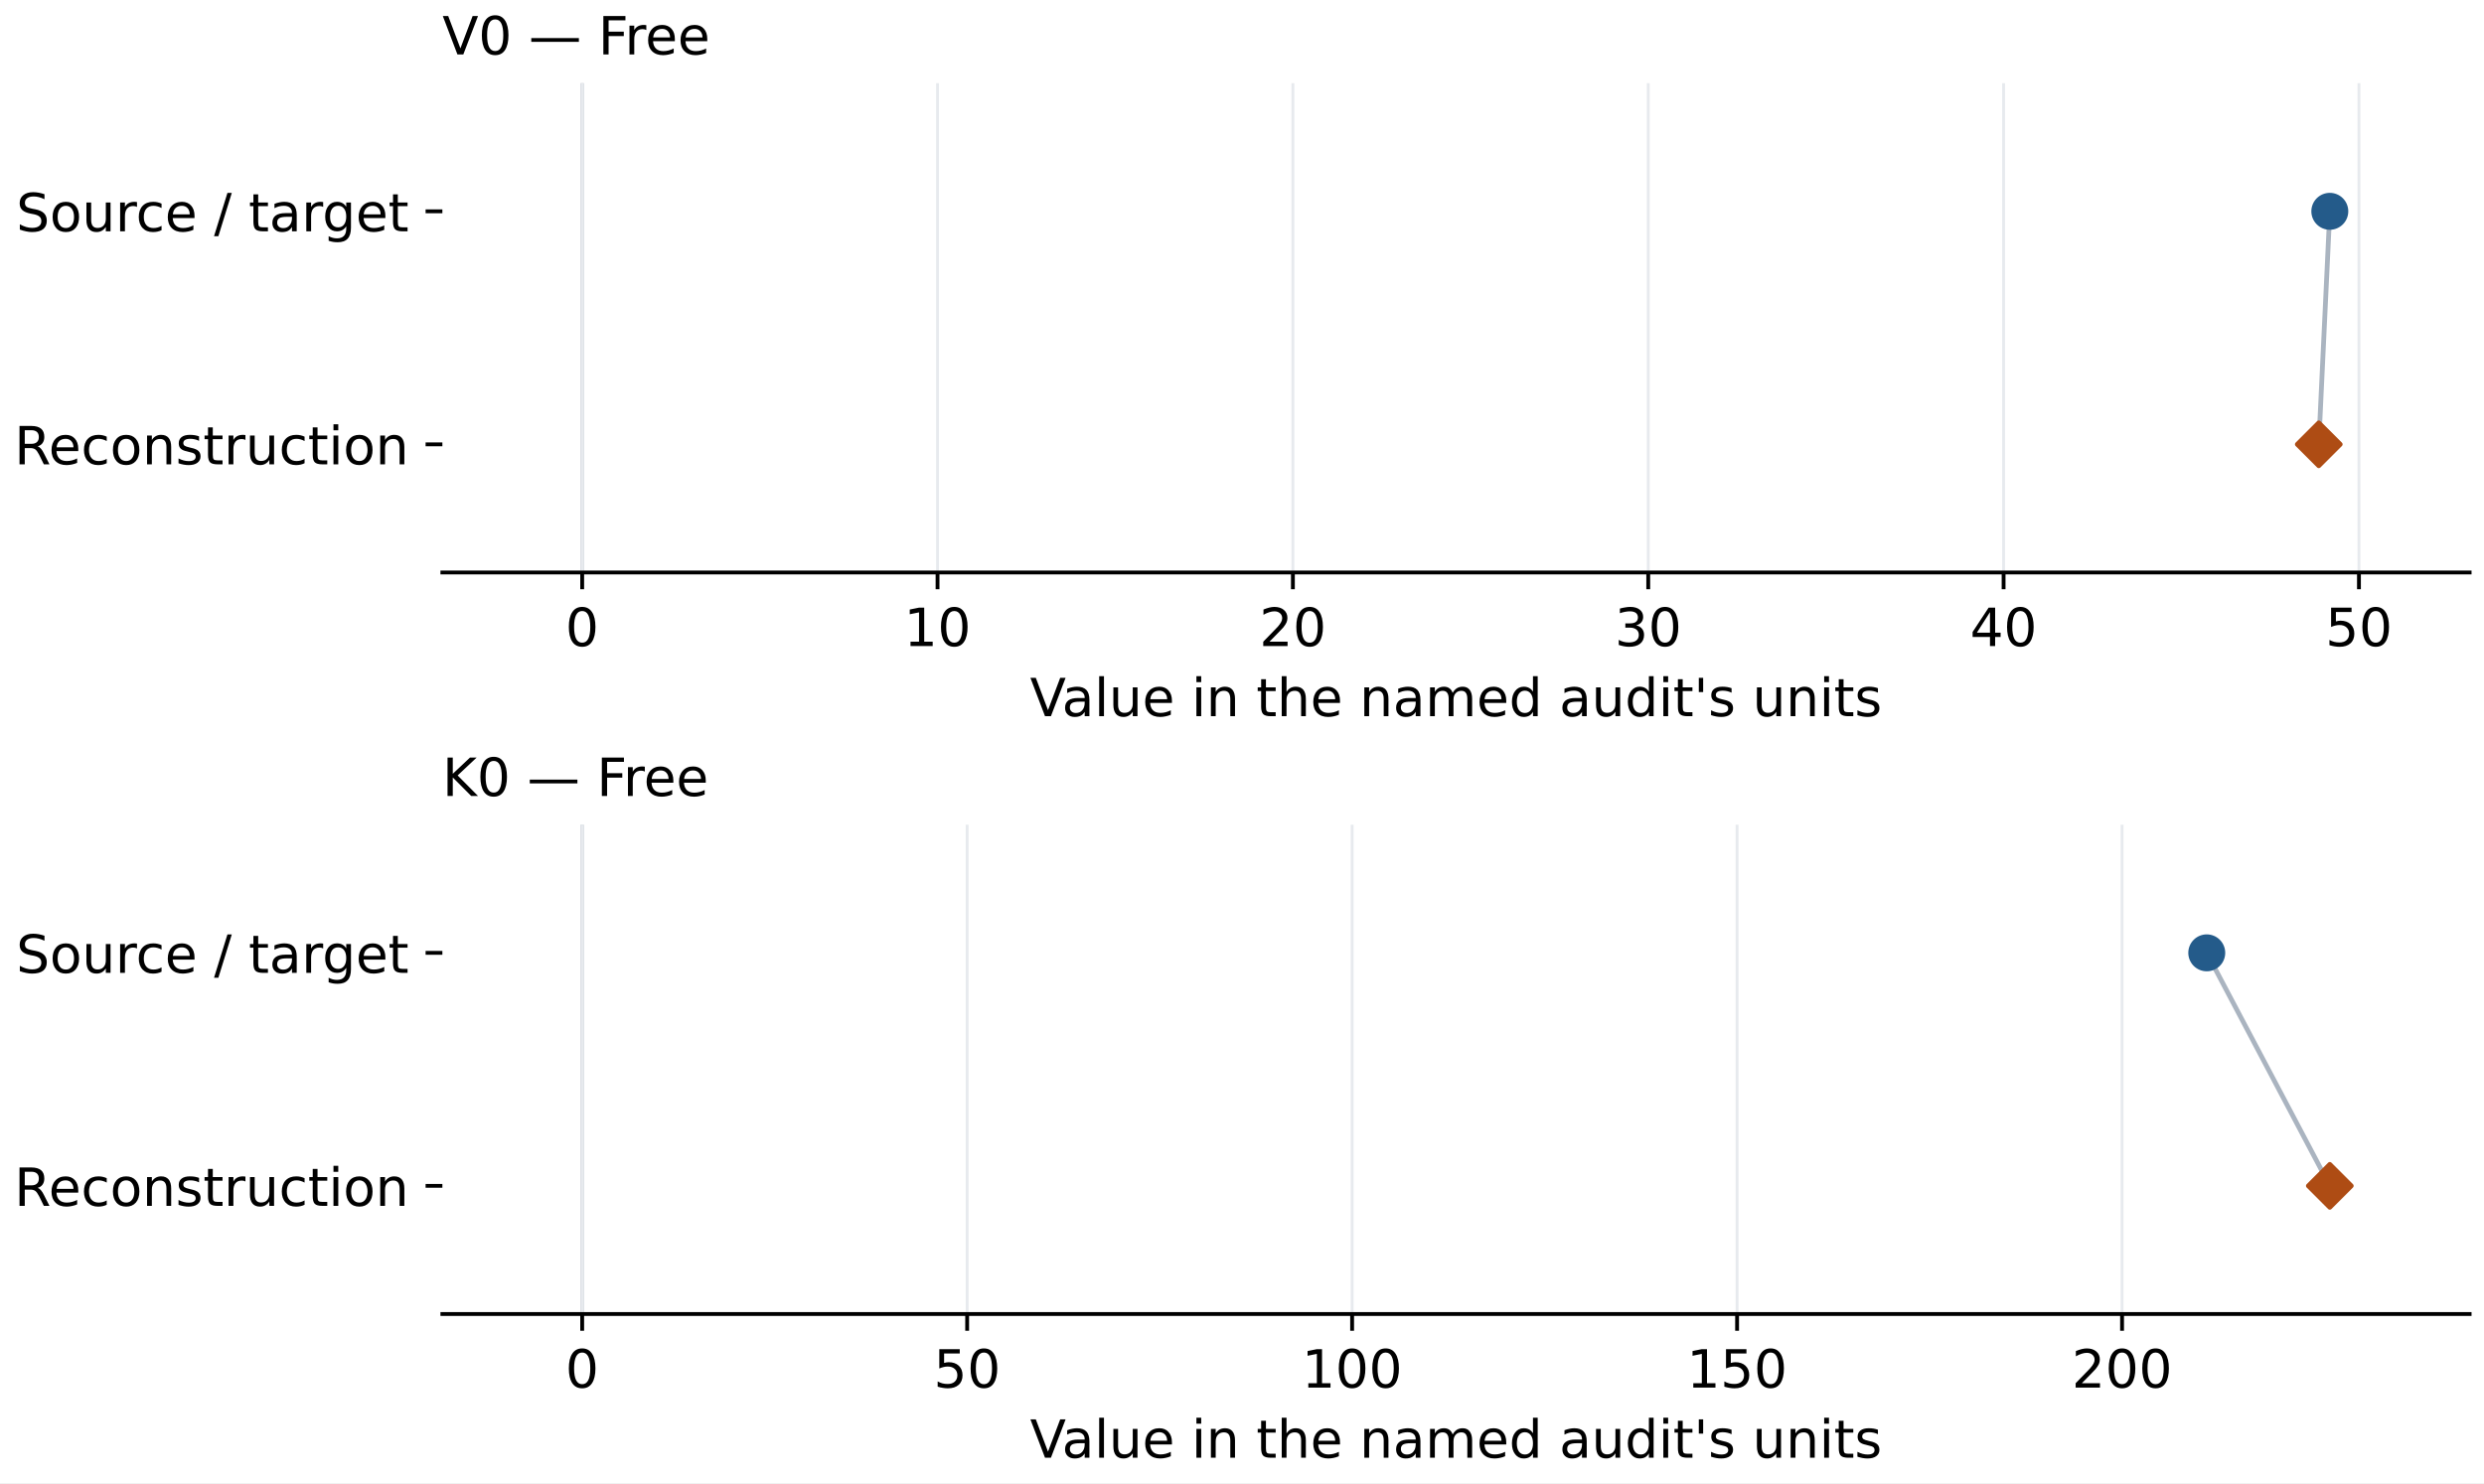
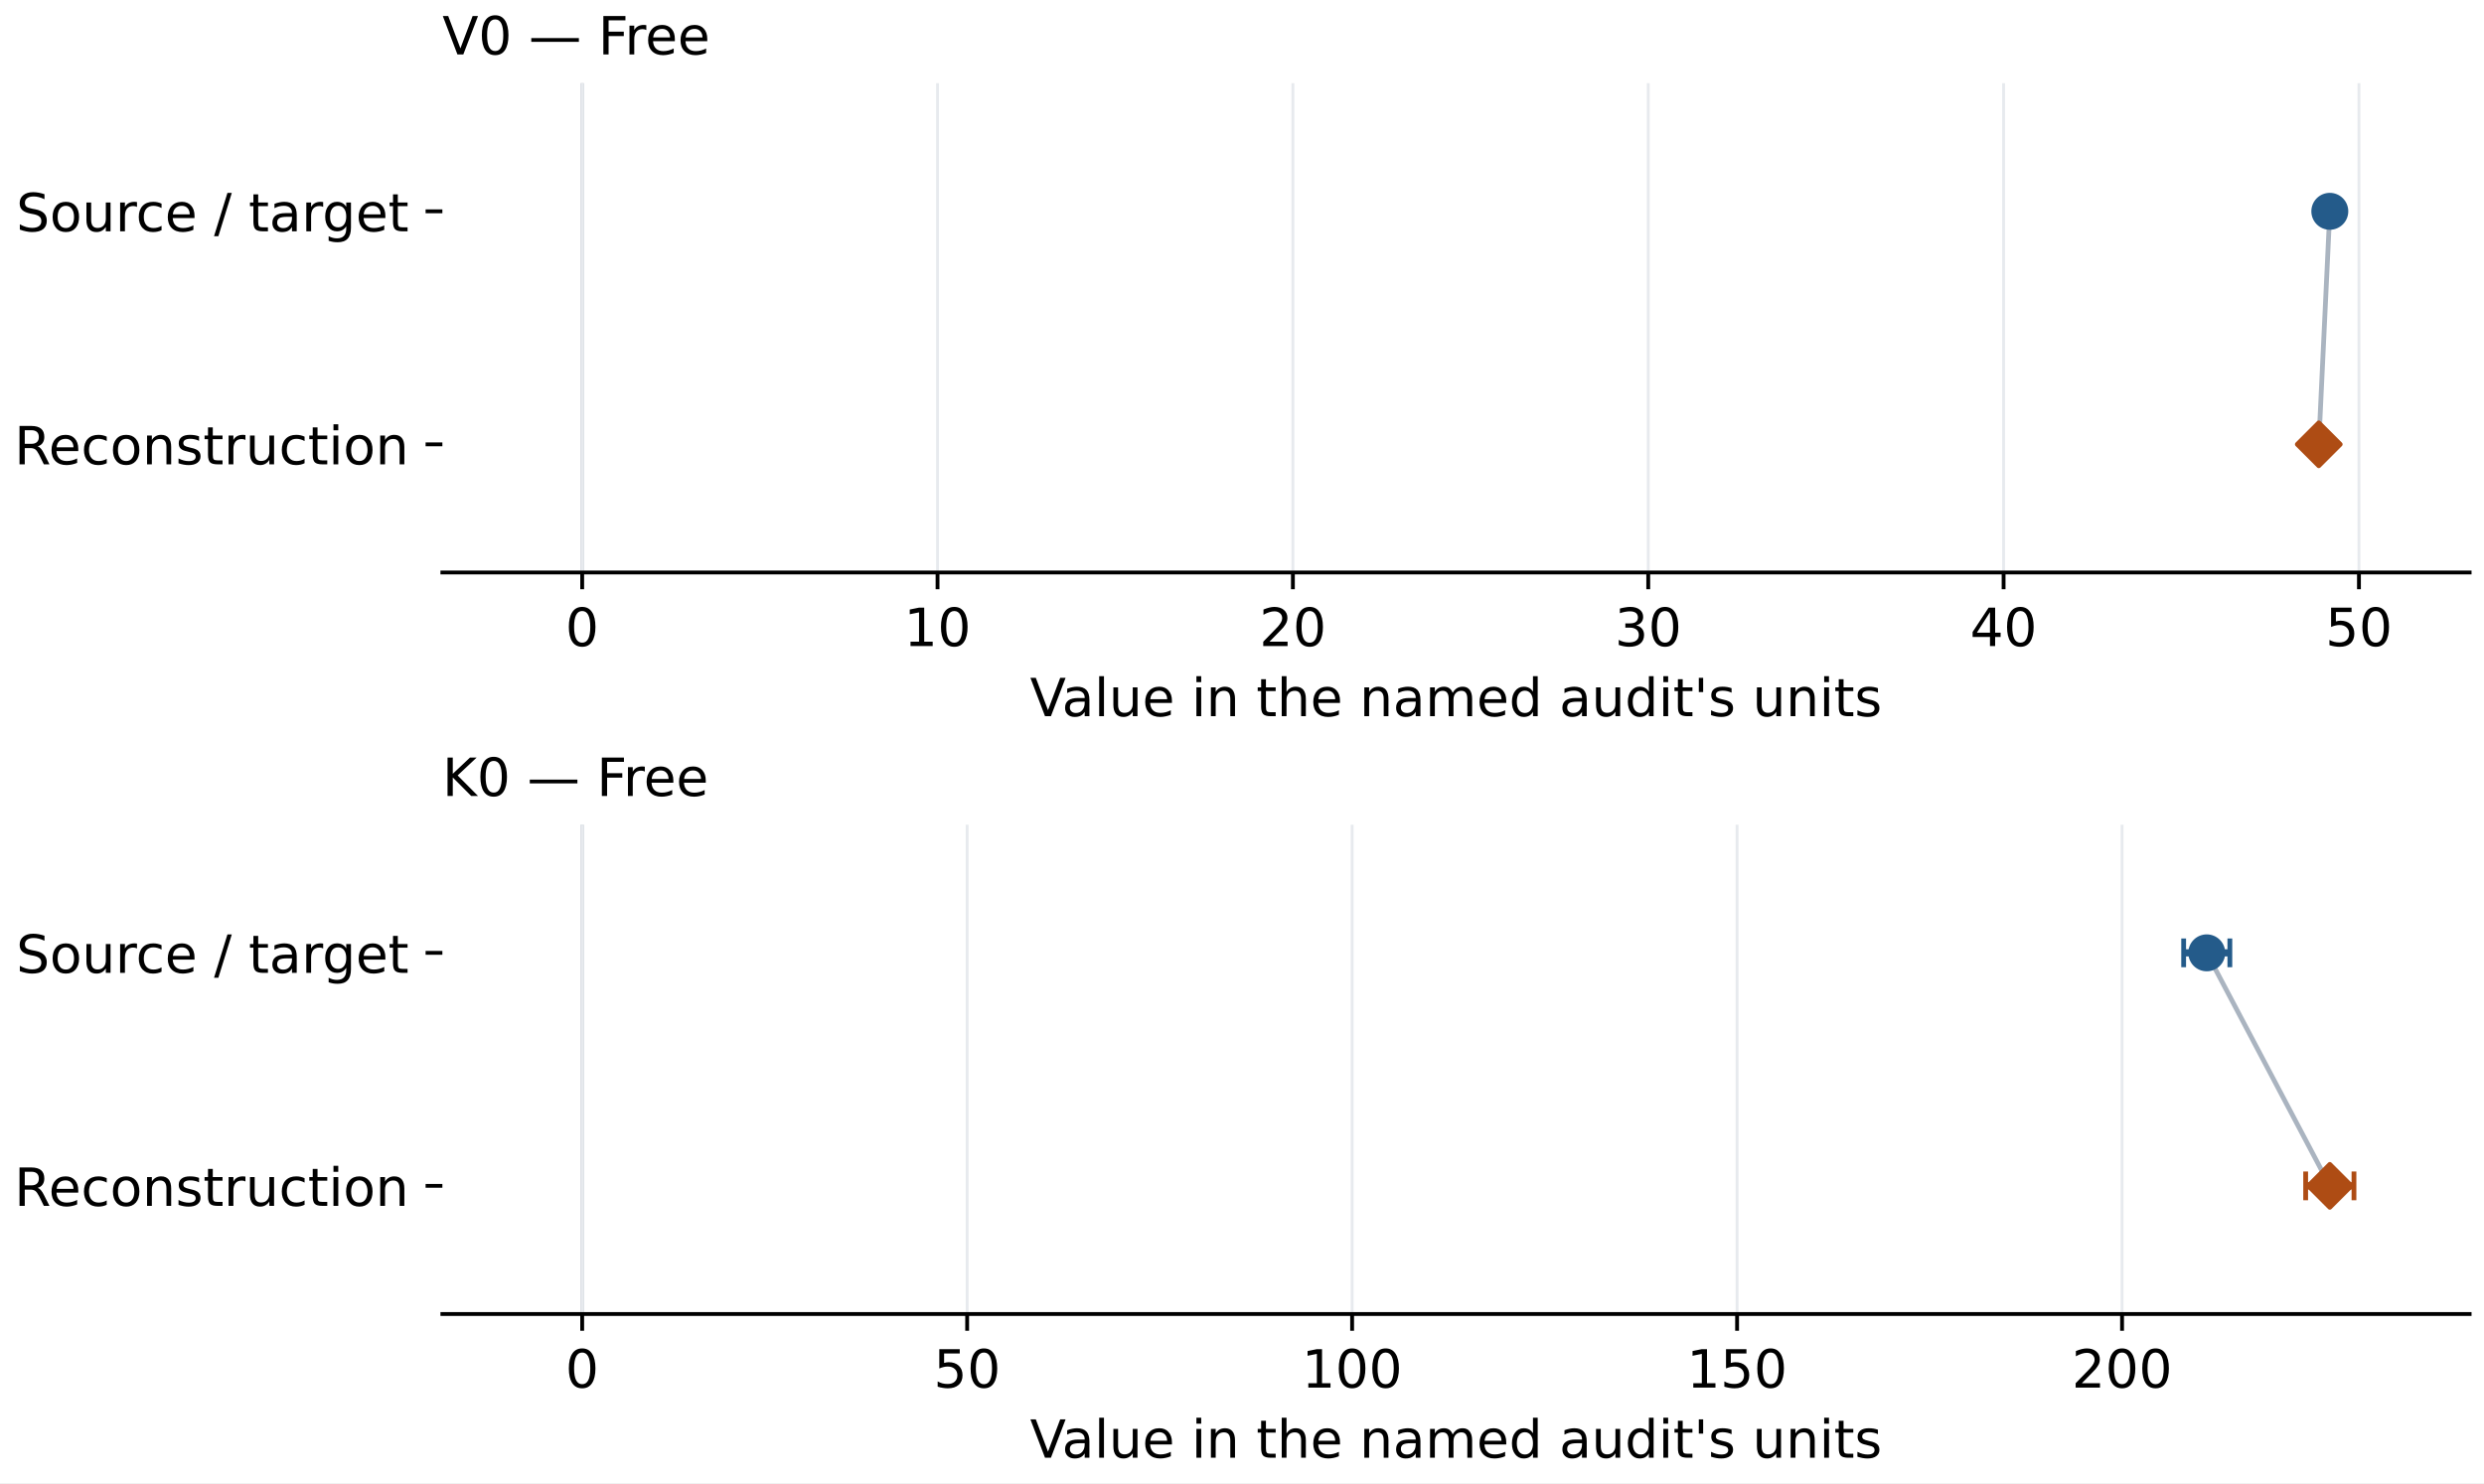
<svg xmlns="http://www.w3.org/2000/svg" xmlns:xlink="http://www.w3.org/1999/xlink" width="518.4pt" height="309.6pt" viewBox="0 0 518.4 309.6" version="1.1">
  <defs>
    <style type="text/css">*{stroke-linejoin: round; stroke-linecap: butt}</style>
  </defs>
  <g id="figure_1">
    <g id="patch_1">
      <path d="M 0 309.6 L 518.4 309.6 L 518.4 0 L 0 0 z " style="fill: #ffffff" />
    </g>
    <g id="axes_1">
      <g id="patch_2">
        <path d="M 92.321 119.508 L 515.4 119.508 L 515.4 17.359 L 92.321 17.359 z " style="fill: #ffffff" />
      </g>
      <g id="line2d_1">
        <path d="M 121.499 119.508 L 121.499 17.359 " clip-path="url(#p881a610187)" style="fill: none; stroke: #c3cad2; stroke-width: 0.7; stroke-linecap: square" />
      </g>
      <g id="line2d_2">
        <path d="M 486.222 44.112 L 483.918 92.754 " clip-path="url(#p881a610187)" style="fill: none; stroke: #aab4c0; stroke-linecap: square" />
      </g>
      <g id="matplotlib.axis_1">
        <g id="xtick_1">
          <g id="line2d_3">
            <path d="M 121.499 119.508 L 121.499 17.359 " clip-path="url(#p881a610187)" style="fill: none; stroke: #e7eaee; stroke-width: 0.6; stroke-linecap: square" />
          </g>
          <g id="line2d_4">
            <defs>
              <path id="mb45e14ee2d" d="M 0 0 L 0 3.5 " style="stroke: #000000; stroke-width: 0.8" />
            </defs>
            <g>
              <use xlink:href="#mb45e14ee2d" x="121.499" y="119.508" style="stroke: #000000; stroke-width: 0.8" />
            </g>
          </g>
          <g id="text_1">
            <text style="font: 11px 'DejaVu Sans', Arial, sans-serif; text-anchor: middle" x="121.499" y="134.866" transform="rotate(-0 121.4993 134.8662)">0</text>
          </g>
        </g>
        <g id="xtick_2">
          <g id="line2d_5">
            <path d="M 195.66 119.508 L 195.66 17.359 " clip-path="url(#p881a610187)" style="fill: none; stroke: #e7eaee; stroke-width: 0.6; stroke-linecap: square" />
          </g>
          <g id="line2d_6">
            <g>
              <use xlink:href="#mb45e14ee2d" x="195.66" y="119.508" style="stroke: #000000; stroke-width: 0.8" />
            </g>
          </g>
          <g id="text_2">
            <text style="font: 11px 'DejaVu Sans', Arial, sans-serif; text-anchor: middle" x="195.66" y="134.866" transform="rotate(-0 195.6601 134.8662)">10</text>
          </g>
        </g>
        <g id="xtick_3">
          <g id="line2d_7">
            <path d="M 269.821 119.508 L 269.821 17.359 " clip-path="url(#p881a610187)" style="fill: none; stroke: #e7eaee; stroke-width: 0.6; stroke-linecap: square" />
          </g>
          <g id="line2d_8">
            <g>
              <use xlink:href="#mb45e14ee2d" x="269.821" y="119.508" style="stroke: #000000; stroke-width: 0.8" />
            </g>
          </g>
          <g id="text_3">
            <text style="font: 11px 'DejaVu Sans', Arial, sans-serif; text-anchor: middle" x="269.821" y="134.866" transform="rotate(-0 269.8208 134.8662)">20</text>
          </g>
        </g>
        <g id="xtick_4">
          <g id="line2d_9">
            <path d="M 343.982 119.508 L 343.982 17.359 " clip-path="url(#p881a610187)" style="fill: none; stroke: #e7eaee; stroke-width: 0.6; stroke-linecap: square" />
          </g>
          <g id="line2d_10">
            <g>
              <use xlink:href="#mb45e14ee2d" x="343.982" y="119.508" style="stroke: #000000; stroke-width: 0.8" />
            </g>
          </g>
          <g id="text_4">
            <text style="font: 11px 'DejaVu Sans', Arial, sans-serif; text-anchor: middle" x="343.982" y="134.866" transform="rotate(-0 343.9816 134.8662)">30</text>
          </g>
        </g>
        <g id="xtick_5">
          <g id="line2d_11">
            <path d="M 418.142 119.508 L 418.142 17.359 " clip-path="url(#p881a610187)" style="fill: none; stroke: #e7eaee; stroke-width: 0.6; stroke-linecap: square" />
          </g>
          <g id="line2d_12">
            <g>
              <use xlink:href="#mb45e14ee2d" x="418.142" y="119.508" style="stroke: #000000; stroke-width: 0.8" />
            </g>
          </g>
          <g id="text_5">
            <text style="font: 11px 'DejaVu Sans', Arial, sans-serif; text-anchor: middle" x="418.142" y="134.866" transform="rotate(-0 418.1424 134.8662)">40</text>
          </g>
        </g>
        <g id="xtick_6">
          <g id="line2d_13">
            <path d="M 492.303 119.508 L 492.303 17.359 " clip-path="url(#p881a610187)" style="fill: none; stroke: #e7eaee; stroke-width: 0.6; stroke-linecap: square" />
          </g>
          <g id="line2d_14">
            <g>
              <use xlink:href="#mb45e14ee2d" x="492.303" y="119.508" style="stroke: #000000; stroke-width: 0.8" />
            </g>
          </g>
          <g id="text_6">
            <text style="font: 11px 'DejaVu Sans', Arial, sans-serif; text-anchor: middle" x="492.303" y="134.866" transform="rotate(-0 492.3031 134.8662)">50</text>
          </g>
        </g>
        <g id="text_7">
          <text style="font: 11px 'DejaVu Sans', Arial, sans-serif; text-anchor: middle" x="303.861" y="149.512" transform="rotate(-0 303.8606 149.5121)">Value in the named audit's units</text>
        </g>
      </g>
      <g id="matplotlib.axis_2">
        <g id="ytick_1">
          <g id="line2d_15">
            <defs>
              <path id="m7f30f8d901" d="M 0 0 L -3.5 0 " style="stroke: #000000; stroke-width: 0.8" />
            </defs>
            <g>
              <use xlink:href="#m7f30f8d901" x="92.321" y="92.754" style="stroke: #000000; stroke-width: 0.8" />
            </g>
          </g>
          <g id="text_8">
            <text style="font: 11px 'DejaVu Sans', Arial, sans-serif; text-anchor: end" x="85.321" y="96.934" transform="rotate(-0 85.32149 96.93362)">Reconstruction</text>
          </g>
        </g>
        <g id="ytick_2">
          <g id="line2d_16">
            <g>
              <use xlink:href="#m7f30f8d901" x="92.321" y="44.112" style="stroke: #000000; stroke-width: 0.8" />
            </g>
          </g>
          <g id="text_9">
            <text style="font: 11px 'DejaVu Sans', Arial, sans-serif; text-anchor: end" x="85.321" y="48.291" transform="rotate(-0 85.32149 48.29107)">Source / target</text>
          </g>
        </g>
      </g>
      <g id="PathCollection_1">
        <defs>
          <path id="m5b1aaaca44" d="M 0 3.354 C 0.89 3.354 1.743 3.001 2.372 2.372 C 3.001 1.743 3.354 0.89 3.354 0 C 3.354 -0.89 3.001 -1.743 2.372 -2.372 C 1.743 -3.001 0.89 -3.354 0 -3.354 C -0.89 -3.354 -1.743 -3.001 -2.372 -2.372 C -3.001 -1.743 -3.354 -0.89 -3.354 0 C -3.354 0.89 -3.001 1.743 -2.372 2.372 C -1.743 3.001 -0.89 3.354 0 3.354 z " style="stroke: #245b8a" />
        </defs>
        <g clip-path="url(#p881a610187)">
          <use xlink:href="#m5b1aaaca44" x="486.222" y="44.112" style="fill: #245b8a; stroke: #245b8a" />
        </g>
      </g>
      <g id="PathCollection_2">
        <defs>
          <path id="m79c71298e6" d="M -0 4.472 L 4.472 0 L 0 -4.472 L -4.472 -0 z " style="stroke: #ae4c14" />
        </defs>
        <g clip-path="url(#p881a610187)">
          <use xlink:href="#m79c71298e6" x="483.918" y="92.754" style="fill: #ae4c14; stroke: #ae4c14" />
        </g>
      </g>
+       <g id="LineCollection_1">
+         <path d="M 485.851 44.112 L 486.593 44.112 " clip-path="url(#p881a610187)" style="fill: none; stroke: #245b8a; stroke-width: 1.5" />
+       </g>
+       <g id="line2d_17">
+         <defs>
+           <path id="m002537e231" d="M 0 3 L 0 -3 " style="stroke: #245b8a" />
+         </defs>
+         <g clip-path="url(#p881a610187)">
+           <use xlink:href="#m002537e231" x="485.851" y="44.112" style="fill: #245b8a; stroke: #245b8a" />
+         </g>
+       </g>
+       <g id="line2d_18">
+         <g clip-path="url(#p881a610187)">
+           <use xlink:href="#m002537e231" x="486.593" y="44.112" style="fill: #245b8a; stroke: #245b8a" />
+         </g>
+       </g>
+       <g id="LineCollection_2">
+         <path d="M 483.511 92.754 L 484.326 92.754 " clip-path="url(#p881a610187)" style="fill: none; stroke: #ae4c14; stroke-width: 1.5" />
+       </g>
+       <g id="line2d_19">
+         <defs>
+           <path id="m3def4cd5cd" d="M 0 3 L 0 -3 " style="stroke: #ae4c14" />
+         </defs>
+         <g clip-path="url(#p881a610187)">
+           <use xlink:href="#m3def4cd5cd" x="483.511" y="92.754" style="fill: #ae4c14; stroke: #ae4c14" />
+         </g>
+       </g>
+       <g id="line2d_20">
+         <g clip-path="url(#p881a610187)">
+           <use xlink:href="#m3def4cd5cd" x="484.326" y="92.754" style="fill: #ae4c14; stroke: #ae4c14" />
+         </g>
+       </g>
      <g id="patch_3">
        <path d="M 92.321 119.508 L 515.4 119.508 " style="fill: none; stroke: #000000; stroke-width: 0.8; stroke-linejoin: miter; stroke-linecap: square" />
      </g>
      <g id="text_10">
        <text style="font: 11px 'DejaVu Sans', Arial, sans-serif; text-anchor: start" x="92.321" y="11.359" transform="rotate(-0 92.32149 11.35852)">V0 — Free</text>
      </g>
    </g>
    <g id="axes_2">
      <g id="patch_4">
        <path d="M 92.321 274.308 L 515.4 274.308 L 515.4 172.159 L 92.321 172.159 z " style="fill: #ffffff" />
      </g>
-       <g id="line2d_17">
+       <g id="line2d_21">
        <path d="M 121.499 274.308 L 121.499 172.159 " clip-path="url(#pee1d3cd779)" style="fill: none; stroke: #c3cad2; stroke-width: 0.7; stroke-linecap: square" />
      </g>
-       <g id="line2d_18">
+       <g id="line2d_22">
        <path d="M 460.54 198.912 L 486.222 247.554 " clip-path="url(#pee1d3cd779)" style="fill: none; stroke: #aab4c0; stroke-linecap: square" />
      </g>
      <g id="matplotlib.axis_3">
        <g id="xtick_7">
-           <g id="line2d_19">
+           <g id="line2d_23">
            <path d="M 121.499 274.308 L 121.499 172.159 " clip-path="url(#pee1d3cd779)" style="fill: none; stroke: #e7eaee; stroke-width: 0.6; stroke-linecap: square" />
          </g>
-           <g id="line2d_20">
+           <g id="line2d_24">
            <g>
              <use xlink:href="#mb45e14ee2d" x="121.499" y="274.308" style="stroke: #000000; stroke-width: 0.8" />
            </g>
          </g>
          <g id="text_11">
            <text style="font: 11px 'DejaVu Sans', Arial, sans-serif; text-anchor: middle" x="121.499" y="289.666" transform="rotate(-0 121.4993 289.6662)">0</text>
          </g>
        </g>
        <g id="xtick_8">
-           <g id="line2d_21">
+           <g id="line2d_25">
            <path d="M 201.841 274.308 L 201.841 172.159 " clip-path="url(#pee1d3cd779)" style="fill: none; stroke: #e7eaee; stroke-width: 0.6; stroke-linecap: square" />
          </g>
-           <g id="line2d_22">
+           <g id="line2d_26">
            <g>
              <use xlink:href="#mb45e14ee2d" x="201.841" y="274.308" style="stroke: #000000; stroke-width: 0.8" />
            </g>
          </g>
          <g id="text_12">
            <text style="font: 11px 'DejaVu Sans', Arial, sans-serif; text-anchor: middle" x="201.841" y="289.666" transform="rotate(-0 201.8407 289.6662)">50</text>
          </g>
        </g>
        <g id="xtick_9">
-           <g id="line2d_23">
+           <g id="line2d_27">
            <path d="M 282.182 274.308 L 282.182 172.159 " clip-path="url(#pee1d3cd779)" style="fill: none; stroke: #e7eaee; stroke-width: 0.6; stroke-linecap: square" />
          </g>
-           <g id="line2d_24">
+           <g id="line2d_28">
            <g>
              <use xlink:href="#mb45e14ee2d" x="282.182" y="274.308" style="stroke: #000000; stroke-width: 0.8" />
            </g>
          </g>
          <g id="text_13">
            <text style="font: 11px 'DejaVu Sans', Arial, sans-serif; text-anchor: middle" x="282.182" y="289.666" transform="rotate(-0 282.1821 289.6662)">100</text>
          </g>
        </g>
        <g id="xtick_10">
-           <g id="line2d_25">
+           <g id="line2d_29">
            <path d="M 362.523 274.308 L 362.523 172.159 " clip-path="url(#pee1d3cd779)" style="fill: none; stroke: #e7eaee; stroke-width: 0.6; stroke-linecap: square" />
          </g>
-           <g id="line2d_26">
+           <g id="line2d_30">
            <g>
              <use xlink:href="#mb45e14ee2d" x="362.523" y="274.308" style="stroke: #000000; stroke-width: 0.8" />
            </g>
          </g>
          <g id="text_14">
            <text style="font: 11px 'DejaVu Sans', Arial, sans-serif; text-anchor: middle" x="362.523" y="289.666" transform="rotate(-0 362.5235 289.6662)">150</text>
          </g>
        </g>
        <g id="xtick_11">
-           <g id="line2d_27">
+           <g id="line2d_31">
            <path d="M 442.865 274.308 L 442.865 172.159 " clip-path="url(#pee1d3cd779)" style="fill: none; stroke: #e7eaee; stroke-width: 0.6; stroke-linecap: square" />
          </g>
-           <g id="line2d_28">
+           <g id="line2d_32">
            <g>
              <use xlink:href="#mb45e14ee2d" x="442.865" y="274.308" style="stroke: #000000; stroke-width: 0.8" />
            </g>
          </g>
          <g id="text_15">
            <text style="font: 11px 'DejaVu Sans', Arial, sans-serif; text-anchor: middle" x="442.865" y="289.666" transform="rotate(-0 442.8648 289.6662)">200</text>
          </g>
        </g>
        <g id="text_16">
          <text style="font: 11px 'DejaVu Sans', Arial, sans-serif; text-anchor: middle" x="303.861" y="304.312" transform="rotate(-0 303.8606 304.3121)">Value in the named audit's units</text>
        </g>
      </g>
      <g id="matplotlib.axis_4">
        <g id="ytick_3">
-           <g id="line2d_29">
+           <g id="line2d_33">
            <g>
              <use xlink:href="#m7f30f8d901" x="92.321" y="247.554" style="stroke: #000000; stroke-width: 0.8" />
            </g>
          </g>
          <g id="text_17">
            <text style="font: 11px 'DejaVu Sans', Arial, sans-serif; text-anchor: end" x="85.321" y="251.734" transform="rotate(-0 85.32149 251.7336)">Reconstruction</text>
          </g>
        </g>
        <g id="ytick_4">
-           <g id="line2d_30">
+           <g id="line2d_34">
            <g>
              <use xlink:href="#m7f30f8d901" x="92.321" y="198.912" style="stroke: #000000; stroke-width: 0.8" />
            </g>
          </g>
          <g id="text_18">
            <text style="font: 11px 'DejaVu Sans', Arial, sans-serif; text-anchor: end" x="85.321" y="203.091" transform="rotate(-0 85.32149 203.0911)">Source / target</text>
          </g>
        </g>
      </g>
      <g id="PathCollection_3">
        <g clip-path="url(#pee1d3cd779)">
          <use xlink:href="#m5b1aaaca44" x="460.54" y="198.912" style="fill: #245b8a; stroke: #245b8a" />
        </g>
      </g>
      <g id="PathCollection_4">
        <g clip-path="url(#pee1d3cd779)">
          <use xlink:href="#m79c71298e6" x="486.222" y="247.554" style="fill: #ae4c14; stroke: #ae4c14" />
+         </g>
+       </g>
+       <g id="LineCollection_3">
+         <path d="M 455.719 198.912 L 465.36 198.912 " clip-path="url(#pee1d3cd779)" style="fill: none; stroke: #245b8a; stroke-width: 1.5" />
+       </g>
+       <g id="line2d_35">
+         <g clip-path="url(#pee1d3cd779)">
+           <use xlink:href="#m002537e231" x="455.719" y="198.912" style="fill: #245b8a; stroke: #245b8a" />
+         </g>
+       </g>
+       <g id="line2d_36">
+         <g clip-path="url(#pee1d3cd779)">
+           <use xlink:href="#m002537e231" x="465.36" y="198.912" style="fill: #245b8a; stroke: #245b8a" />
+         </g>
+       </g>
+       <g id="LineCollection_4">
+         <path d="M 481.181 247.554 L 491.262 247.554 " clip-path="url(#pee1d3cd779)" style="fill: none; stroke: #ae4c14; stroke-width: 1.5" />
+       </g>
+       <g id="line2d_37">
+         <g clip-path="url(#pee1d3cd779)">
+           <use xlink:href="#m3def4cd5cd" x="481.181" y="247.554" style="fill: #ae4c14; stroke: #ae4c14" />
+         </g>
+       </g>
+       <g id="line2d_38">
+         <g clip-path="url(#pee1d3cd779)">
+           <use xlink:href="#m3def4cd5cd" x="491.262" y="247.554" style="fill: #ae4c14; stroke: #ae4c14" />
        </g>
      </g>
      <g id="patch_5">
        <path d="M 92.321 274.308 L 515.4 274.308 " style="fill: none; stroke: #000000; stroke-width: 0.8; stroke-linejoin: miter; stroke-linecap: square" />
      </g>
      <g id="text_19">
        <text style="font: 11px 'DejaVu Sans', Arial, sans-serif; text-anchor: start" x="92.321" y="166.159" transform="rotate(-0 92.32149 166.1585)">K0 — Free</text>
      </g>
    </g>
  </g>
  <defs>
    <clipPath id="p881a610187">
      <rect x="92.321" y="17.359" width="423.078" height="102.149" />
    </clipPath>
    <clipPath id="pee1d3cd779">
      <rect x="92.321" y="172.159" width="423.078" height="102.149" />
    </clipPath>
  </defs>
</svg>
